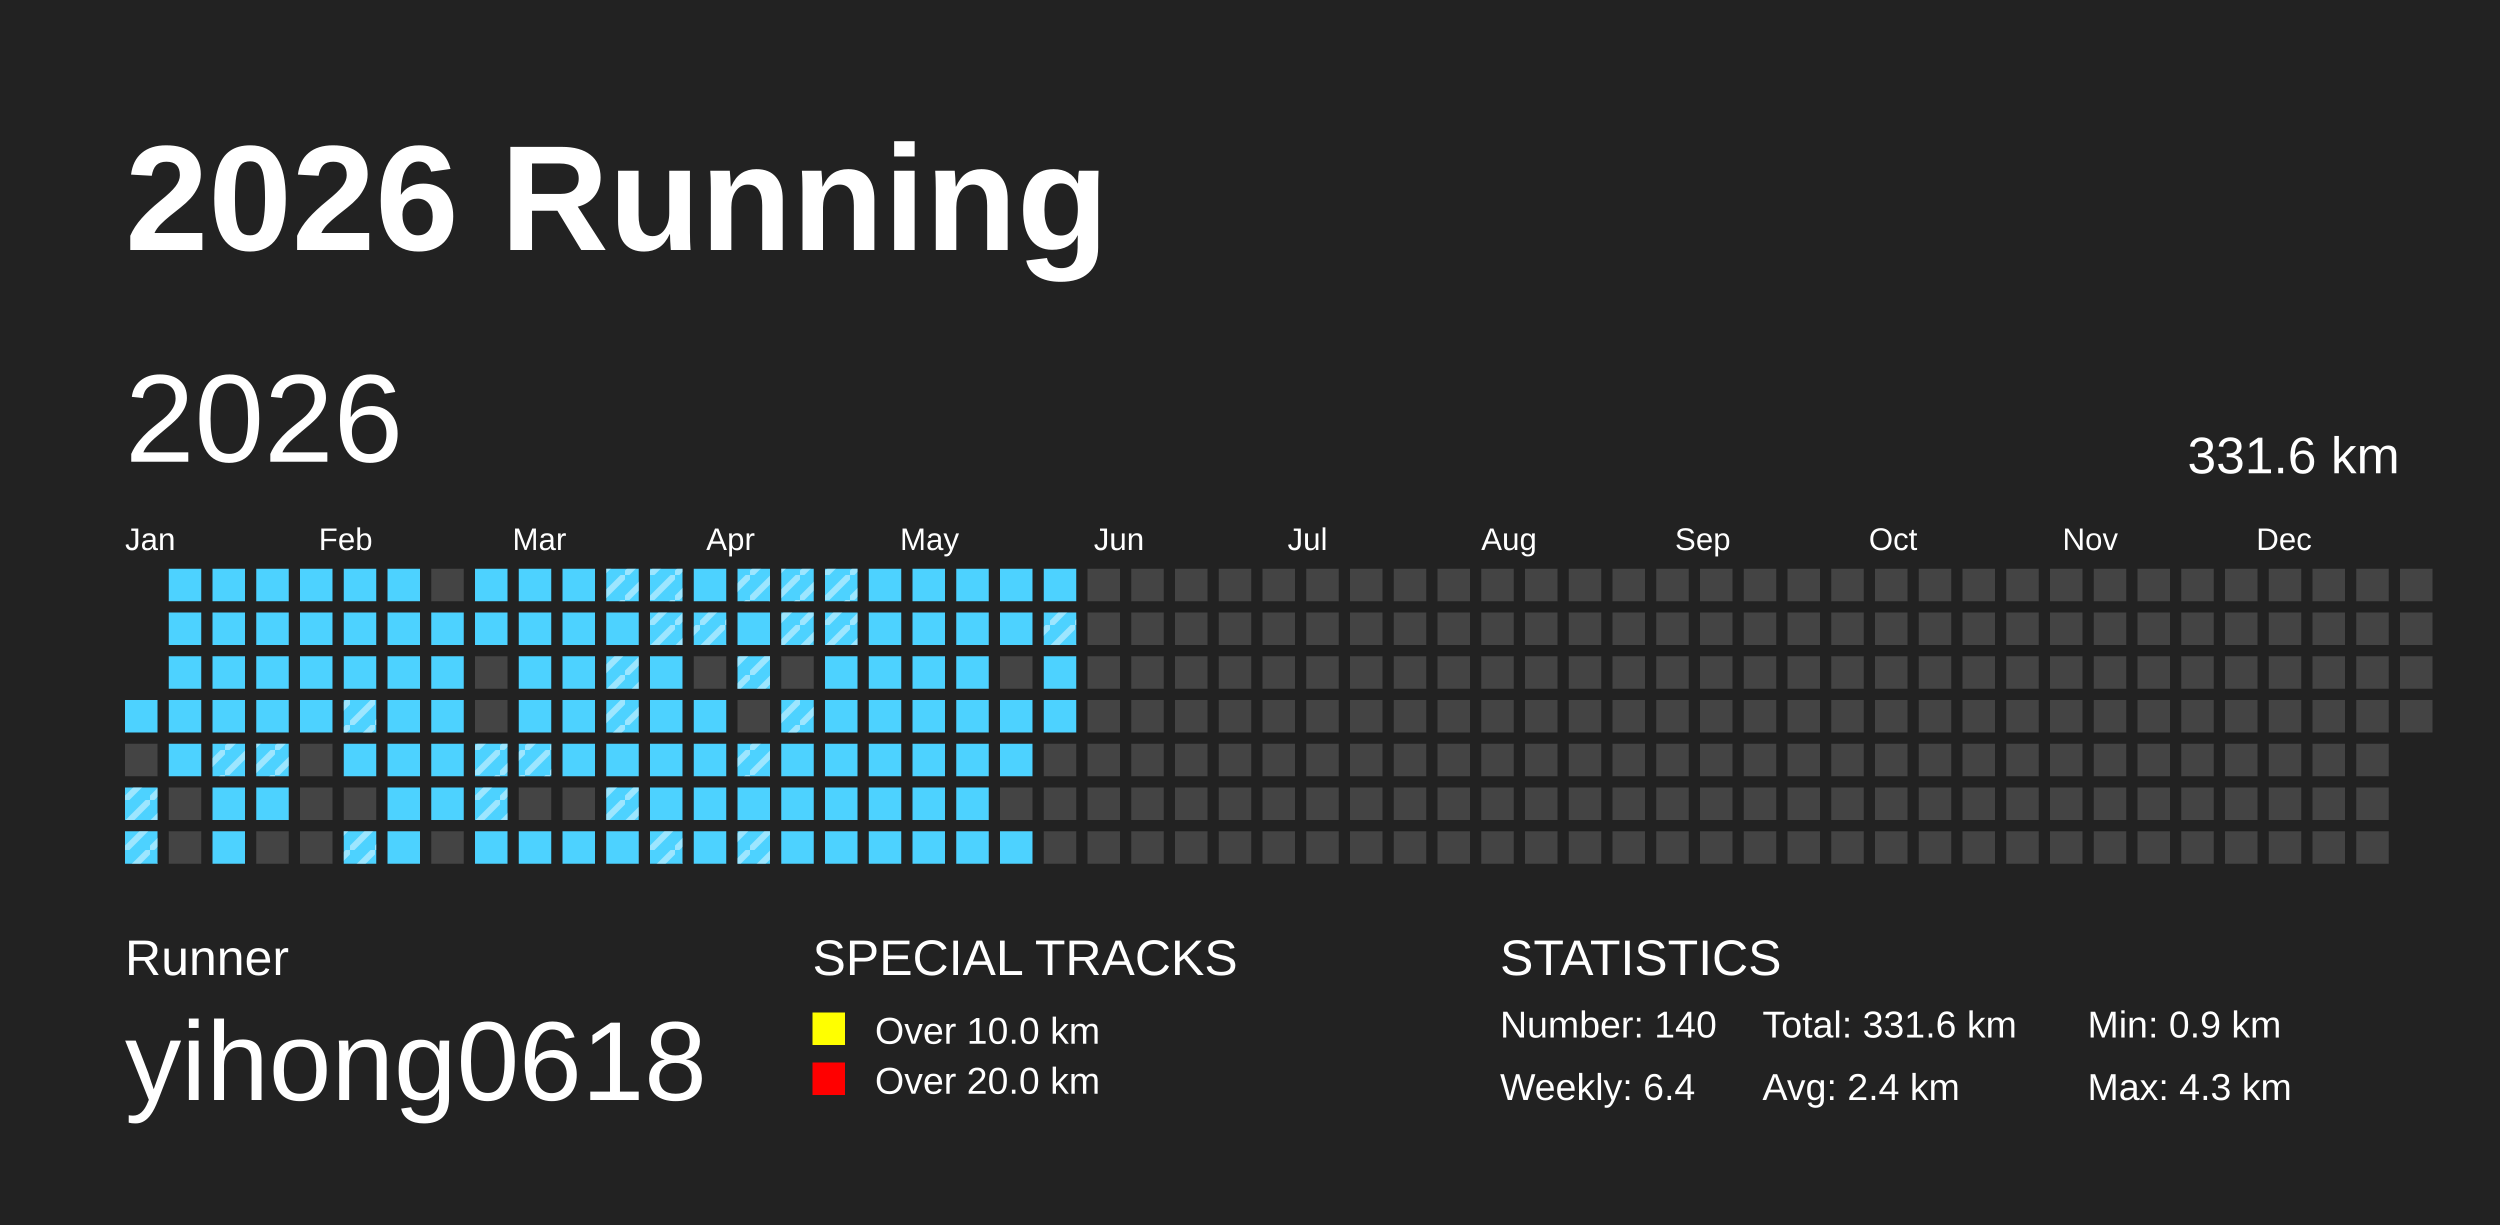
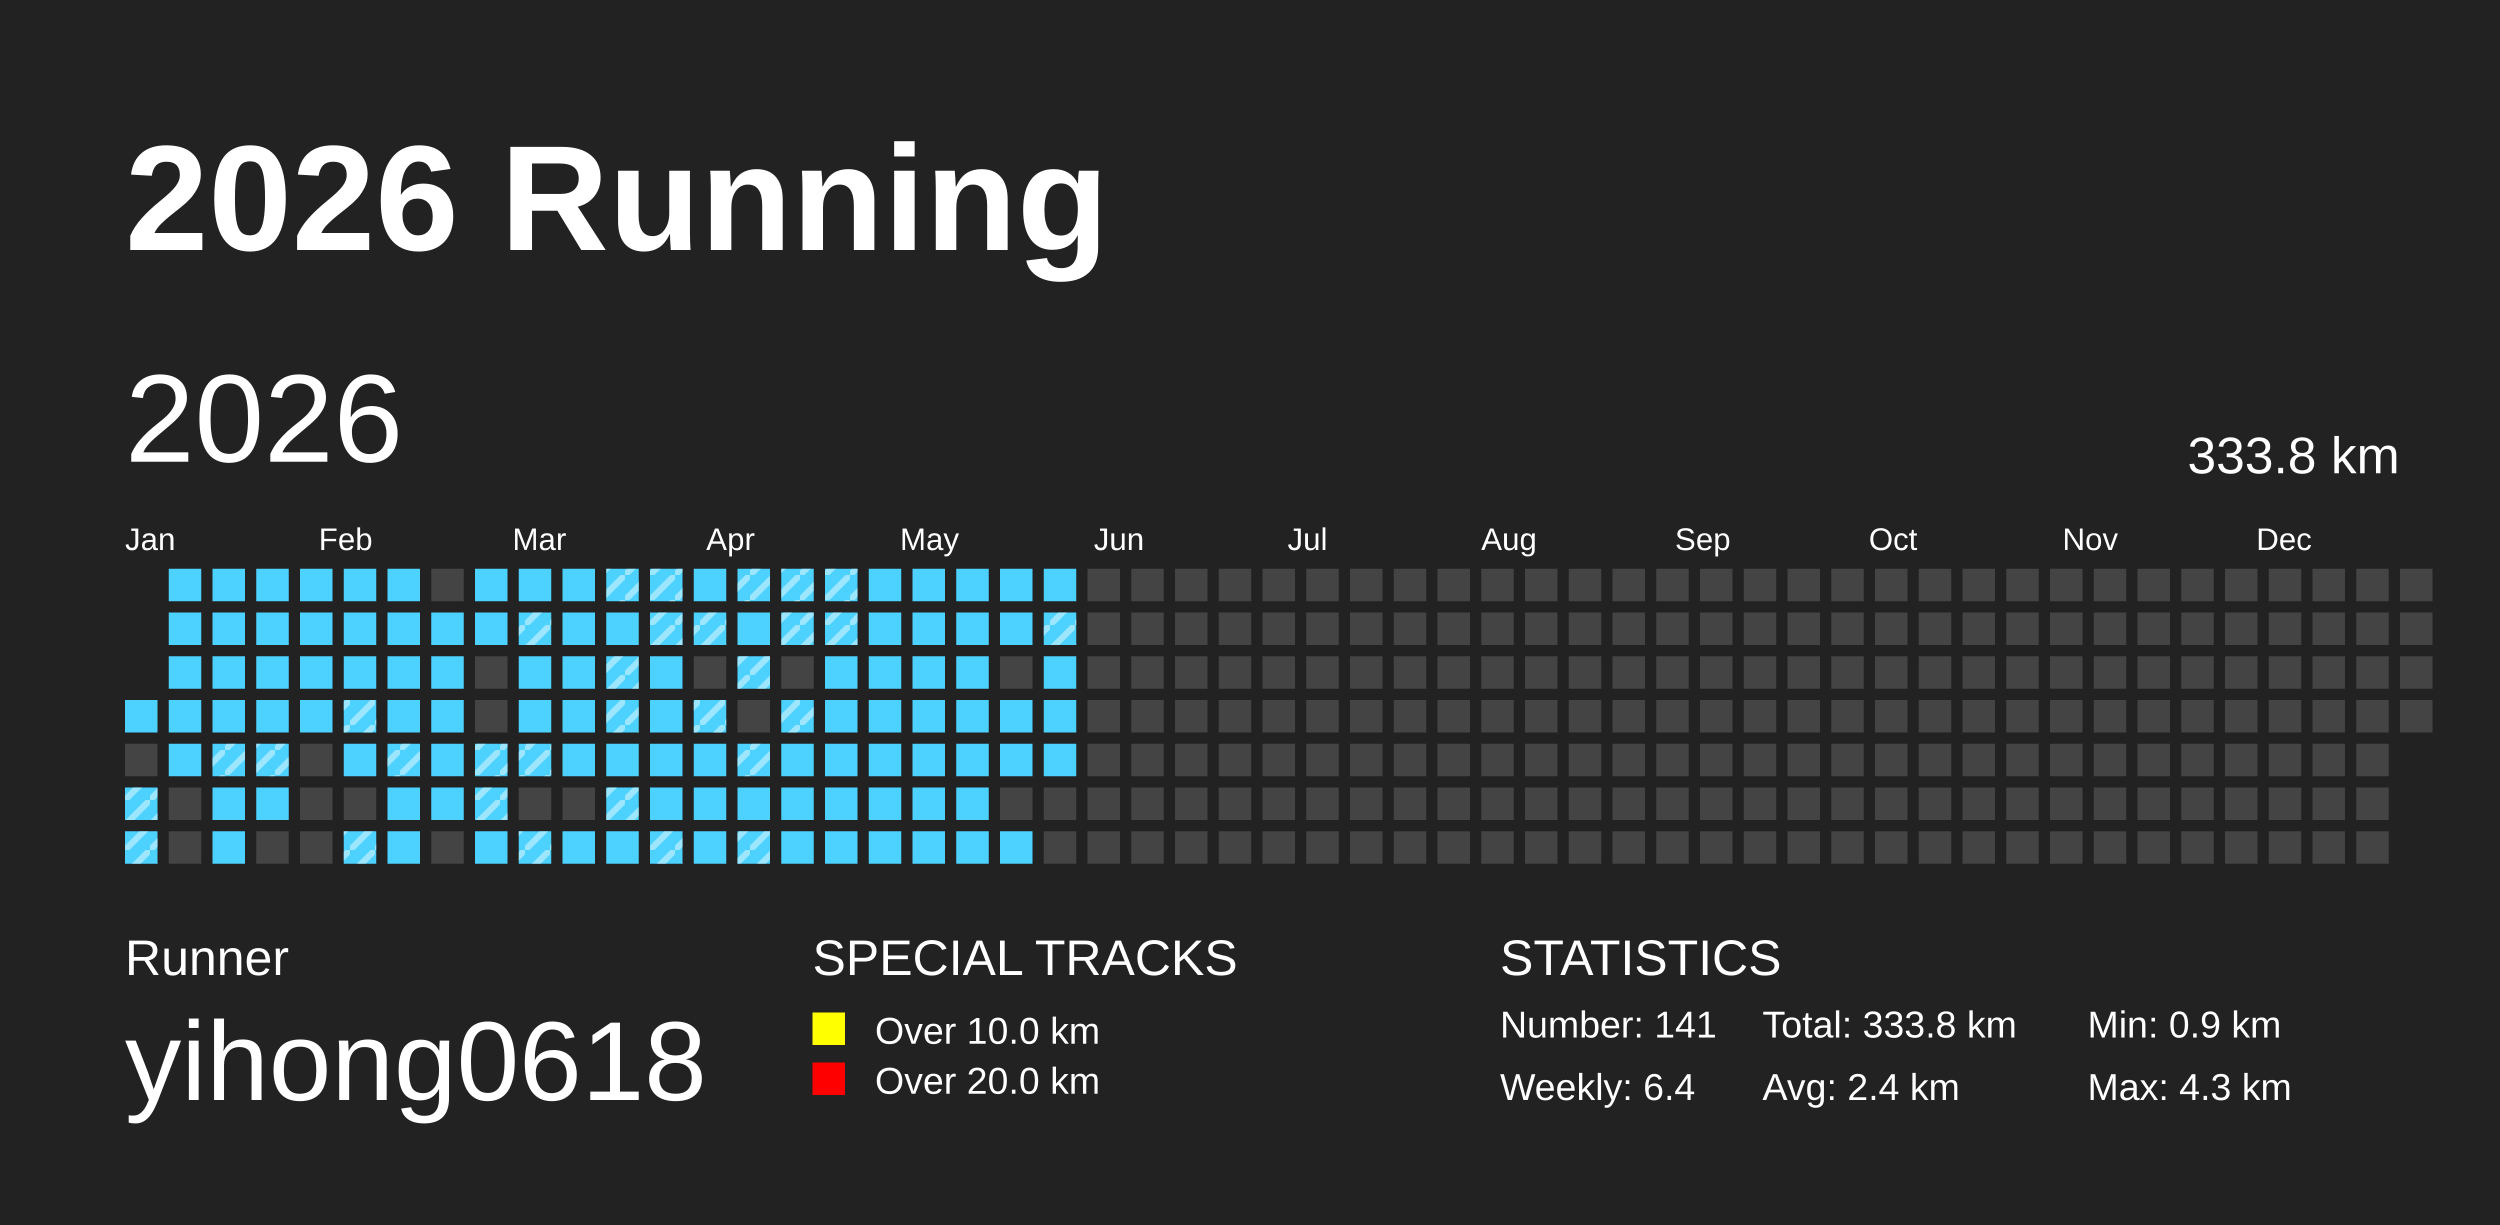
<svg xmlns="http://www.w3.org/2000/svg" baseProfile="full" height="98mm" version="1.1" viewBox="0,0,200,98" width="200mm">
  <defs>
    <pattern height="2" id="indoor-stripe" patternUnits="userSpaceOnUse" width="2">
      <line stroke="white" stroke-opacity="0.45" stroke-width="0.5" x1="0" x2="2" y1="2" y2="0" />
    </pattern>
  </defs>
  <rect fill="#222222" height="98" width="200" x="0" y="0" />
  <text fill="#FFFFFF" style="font-size:12px; font-family:Arial; font-weight:bold;" x="10" y="20">2026 Running</text>
  <text fill="#FFFFFF" style="font-size:4px; font-family:Arial" x="10" y="78">Runner</text>
  <text fill="#FFFFFF" style="font-size:9px; font-family:Arial" x="10" y="88">yihong0618</text>
  <text fill="#FFFFFF" style="font-size:4px; font-family:Arial" x="65" y="78">SPECIAL TRACKS</text>
  <rect fill="yellow" height="2.6" width="2.6" x="65" y="81" />
  <text fill="#FFFFFF" style="font-size:3px; font-family:Arial" x="70" y="83.5">Over 10.0 km</text>
  <rect fill="red" height="2.6" width="2.6" x="65" y="85" />
  <text fill="#FFFFFF" style="font-size:3px; font-family:Arial" x="70" y="87.5">Over 20.0 km</text>
  <text fill="#FFFFFF" style="font-size:4px; font-family:Arial" x="120" y="78">STATISTICS</text>
-   <text fill="#FFFFFF" style="font-size:3px; font-family:Arial" x="120" y="83">Number: 140</text>
+   <text fill="#FFFFFF" style="font-size:3px; font-family:Arial" x="120" y="83">Number: 141</text>
  <text fill="#FFFFFF" style="font-size:3px; font-family:Arial" x="120" y="88">Weekly: 6.4</text>
-   <text fill="#FFFFFF" style="font-size:3px; font-family:Arial" x="141" y="83">Total: 331.6 km</text>
+   <text fill="#FFFFFF" style="font-size:3px; font-family:Arial" x="141" y="83">Total: 333.8 km</text>
  <text fill="#FFFFFF" style="font-size:3px; font-family:Arial" x="141" y="88">Avg: 2.4 km</text>
  <text fill="#FFFFFF" style="font-size:3px; font-family:Arial" x="167" y="83">Min: 0.9 km</text>
  <text fill="#FFFFFF" style="font-size:3px; font-family:Arial" x="167" y="88">Max: 4.3 km</text>
  <text dominant-baseline="hanging" fill="#FFFFFF" style="font-size:10.0px; font-family:Arial;" x="10" y="30">2026</text>
-   <text dominant-baseline="hanging" fill="#FFFFFF" style="font-size:4.125px; font-family:Arial;" x="175" y="35">331.6 km</text>
+   <text dominant-baseline="hanging" fill="#FFFFFF" style="font-size:4.125px; font-family:Arial;" x="175" y="35">333.8 km</text>
  <text fill="#FFFFFF" style="font-size:2.5px; font-family:Arial" x="10.0" y="44">Jan</text>
  <text fill="#FFFFFF" style="font-size:2.5px; font-family:Arial" x="25.5" y="44">Feb</text>
  <text fill="#FFFFFF" style="font-size:2.5px; font-family:Arial" x="41.0" y="44">Mar</text>
  <text fill="#FFFFFF" style="font-size:2.5px; font-family:Arial" x="56.5" y="44">Apr</text>
  <text fill="#FFFFFF" style="font-size:2.5px; font-family:Arial" x="72.0" y="44">May</text>
  <text fill="#FFFFFF" style="font-size:2.5px; font-family:Arial" x="87.5" y="44">Jun</text>
  <text fill="#FFFFFF" style="font-size:2.5px; font-family:Arial" x="103.0" y="44">Jul</text>
  <text fill="#FFFFFF" style="font-size:2.5px; font-family:Arial" x="118.5" y="44">Aug</text>
  <text fill="#FFFFFF" style="font-size:2.5px; font-family:Arial" x="134.0" y="44">Sep</text>
  <text fill="#FFFFFF" style="font-size:2.5px; font-family:Arial" x="149.5" y="44">Oct</text>
  <text fill="#FFFFFF" style="font-size:2.5px; font-family:Arial" x="165.0" y="44">Nov</text>
  <text fill="#FFFFFF" style="font-size:2.5px; font-family:Arial" x="180.5" y="44">Dec</text>
  <rect fill="#4DD2FF" height="2.6" width="2.6" x="10.0" y="56.0" />
  <rect fill="#444444" height="2.6" width="2.6" x="10.0" y="59.5" />
  <rect fill="#4DD2FF" height="2.6" width="2.6" x="10.0" y="63.0" />
  <rect fill="url(#indoor-stripe)" height="2.6" style="pointer-events: none;" width="2.6" x="10.0" y="63.0" />
  <rect fill="#4DD2FF" height="2.6" width="2.6" x="10.0" y="66.5" />
  <rect fill="url(#indoor-stripe)" height="2.6" style="pointer-events: none;" width="2.6" x="10.0" y="66.5" />
  <rect fill="#4DD2FF" height="2.6" width="2.6" x="13.5" y="45.5" />
  <rect fill="#4DD2FF" height="2.6" width="2.6" x="13.5" y="49.0" />
  <rect fill="#4DD2FF" height="2.6" width="2.6" x="13.5" y="52.5" />
  <rect fill="#4DD2FF" height="2.6" width="2.6" x="13.5" y="56.0" />
  <rect fill="#4DD2FF" height="2.6" width="2.6" x="13.5" y="59.5" />
  <rect fill="#444444" height="2.6" width="2.6" x="13.5" y="63.0" />
  <rect fill="#444444" height="2.6" width="2.6" x="13.5" y="66.5" />
  <rect fill="#4DD2FF" height="2.6" width="2.6" x="17.0" y="45.5" />
  <rect fill="#4DD2FF" height="2.6" width="2.6" x="17.0" y="49.0" />
  <rect fill="#4DD2FF" height="2.6" width="2.6" x="17.0" y="52.5" />
  <rect fill="#4DD2FF" height="2.6" width="2.6" x="17.0" y="56.0" />
  <rect fill="#4DD2FF" height="2.6" width="2.6" x="17.0" y="59.5" />
  <rect fill="url(#indoor-stripe)" height="2.6" style="pointer-events: none;" width="2.6" x="17.0" y="59.5" />
  <rect fill="#4DD2FF" height="2.6" width="2.6" x="17.0" y="63.0" />
  <rect fill="#4DD2FF" height="2.6" width="2.6" x="17.0" y="66.5" />
  <rect fill="#4DD2FF" height="2.6" width="2.6" x="20.5" y="45.5" />
  <rect fill="#4DD2FF" height="2.6" width="2.6" x="20.5" y="49.0" />
  <rect fill="#4DD2FF" height="2.6" width="2.6" x="20.5" y="52.5" />
  <rect fill="#4DD2FF" height="2.6" width="2.6" x="20.5" y="56.0" />
  <rect fill="#4DD2FF" height="2.6" width="2.6" x="20.5" y="59.5" />
  <rect fill="url(#indoor-stripe)" height="2.6" style="pointer-events: none;" width="2.6" x="20.5" y="59.5" />
  <rect fill="#4DD2FF" height="2.6" width="2.6" x="20.5" y="63.0" />
  <rect fill="#444444" height="2.6" width="2.6" x="20.5" y="66.5" />
  <rect fill="#4DD2FF" height="2.6" width="2.6" x="24.0" y="45.5" />
  <rect fill="#4DD2FF" height="2.6" width="2.6" x="24.0" y="49.0" />
  <rect fill="#4DD2FF" height="2.6" width="2.6" x="24.0" y="52.5" />
  <rect fill="#4DD2FF" height="2.6" width="2.6" x="24.0" y="56.0" />
  <rect fill="#444444" height="2.6" width="2.6" x="24.0" y="59.5" />
  <rect fill="#444444" height="2.6" width="2.6" x="24.0" y="63.0" />
  <rect fill="#444444" height="2.6" width="2.6" x="24.0" y="66.5" />
  <rect fill="#4DD2FF" height="2.6" width="2.6" x="27.5" y="45.5" />
  <rect fill="#4DD2FF" height="2.6" width="2.6" x="27.5" y="49.0" />
  <rect fill="#4DD2FF" height="2.6" width="2.6" x="27.5" y="52.5" />
  <rect fill="#4DD2FF" height="2.6" width="2.6" x="27.5" y="56.0" />
  <rect fill="url(#indoor-stripe)" height="2.6" style="pointer-events: none;" width="2.6" x="27.5" y="56.0" />
  <rect fill="#4DD2FF" height="2.6" width="2.6" x="27.5" y="59.5" />
  <rect fill="#444444" height="2.6" width="2.6" x="27.5" y="63.0" />
  <rect fill="#4DD2FF" height="2.6" width="2.6" x="27.5" y="66.5" />
  <rect fill="url(#indoor-stripe)" height="2.6" style="pointer-events: none;" width="2.6" x="27.5" y="66.5" />
  <rect fill="#4DD2FF" height="2.6" width="2.6" x="31.0" y="45.5" />
  <rect fill="#4DD2FF" height="2.6" width="2.6" x="31.0" y="49.0" />
  <rect fill="#4DD2FF" height="2.6" width="2.6" x="31.0" y="52.5" />
  <rect fill="#4DD2FF" height="2.6" width="2.6" x="31.0" y="56.0" />
  <rect fill="#4DD2FF" height="2.6" width="2.6" x="31.0" y="59.5" />
+   <rect fill="url(#indoor-stripe)" height="2.6" style="pointer-events: none;" width="2.6" x="31.0" y="59.5" />
  <rect fill="#4DD2FF" height="2.6" width="2.6" x="31.0" y="63.0" />
  <rect fill="#4DD2FF" height="2.6" width="2.6" x="31.0" y="66.5" />
  <rect fill="#444444" height="2.6" width="2.6" x="34.5" y="45.5" />
  <rect fill="#4DD2FF" height="2.6" width="2.6" x="34.5" y="49.0" />
  <rect fill="#4DD2FF" height="2.6" width="2.6" x="34.5" y="52.5" />
  <rect fill="#4DD2FF" height="2.6" width="2.6" x="34.5" y="56.0" />
  <rect fill="#4DD2FF" height="2.6" width="2.6" x="34.5" y="59.5" />
  <rect fill="#4DD2FF" height="2.6" width="2.6" x="34.5" y="63.0" />
  <rect fill="#444444" height="2.6" width="2.6" x="34.5" y="66.5" />
  <rect fill="#4DD2FF" height="2.6" width="2.6" x="38.0" y="45.5" />
  <rect fill="#4DD2FF" height="2.6" width="2.6" x="38.0" y="49.0" />
  <rect fill="#444444" height="2.6" width="2.6" x="38.0" y="52.5" />
  <rect fill="#444444" height="2.6" width="2.6" x="38.0" y="56.0" />
  <rect fill="#4DD2FF" height="2.6" width="2.6" x="38.0" y="59.5" />
  <rect fill="url(#indoor-stripe)" height="2.6" style="pointer-events: none;" width="2.6" x="38.0" y="59.5" />
  <rect fill="#4DD2FF" height="2.6" width="2.6" x="38.0" y="63.0" />
  <rect fill="url(#indoor-stripe)" height="2.6" style="pointer-events: none;" width="2.6" x="38.0" y="63.0" />
  <rect fill="#4DD2FF" height="2.6" width="2.6" x="38.0" y="66.5" />
  <rect fill="#4DD2FF" height="2.6" width="2.6" x="41.5" y="45.5" />
  <rect fill="#4DD2FF" height="2.6" width="2.6" x="41.5" y="49.0" />
+   <rect fill="url(#indoor-stripe)" height="2.6" style="pointer-events: none;" width="2.6" x="41.5" y="49.0" />
  <rect fill="#4DD2FF" height="2.6" width="2.6" x="41.5" y="52.5" />
  <rect fill="#4DD2FF" height="2.6" width="2.6" x="41.5" y="56.0" />
  <rect fill="#4DD2FF" height="2.6" width="2.6" x="41.5" y="59.5" />
  <rect fill="url(#indoor-stripe)" height="2.6" style="pointer-events: none;" width="2.6" x="41.5" y="59.5" />
  <rect fill="#444444" height="2.6" width="2.6" x="41.5" y="63.0" />
  <rect fill="#4DD2FF" height="2.6" width="2.6" x="41.5" y="66.5" />
+   <rect fill="url(#indoor-stripe)" height="2.6" style="pointer-events: none;" width="2.6" x="41.5" y="66.5" />
  <rect fill="#4DD2FF" height="2.6" width="2.6" x="45.0" y="45.5" />
  <rect fill="#4DD2FF" height="2.6" width="2.6" x="45.0" y="49.0" />
  <rect fill="#4DD2FF" height="2.6" width="2.6" x="45.0" y="52.5" />
  <rect fill="#4DD2FF" height="2.6" width="2.6" x="45.0" y="56.0" />
  <rect fill="#4DD2FF" height="2.6" width="2.6" x="45.0" y="59.5" />
  <rect fill="#444444" height="2.6" width="2.6" x="45.0" y="63.0" />
  <rect fill="#4DD2FF" height="2.6" width="2.6" x="45.0" y="66.5" />
  <rect fill="#4DD2FF" height="2.6" width="2.6" x="48.5" y="45.5" />
  <rect fill="url(#indoor-stripe)" height="2.6" style="pointer-events: none;" width="2.6" x="48.5" y="45.5" />
  <rect fill="#4DD2FF" height="2.6" width="2.6" x="48.5" y="49.0" />
  <rect fill="#4DD2FF" height="2.6" width="2.6" x="48.5" y="52.5" />
  <rect fill="url(#indoor-stripe)" height="2.6" style="pointer-events: none;" width="2.6" x="48.5" y="52.5" />
  <rect fill="#4DD2FF" height="2.6" width="2.6" x="48.5" y="56.0" />
  <rect fill="url(#indoor-stripe)" height="2.6" style="pointer-events: none;" width="2.6" x="48.5" y="56.0" />
  <rect fill="#4DD2FF" height="2.6" width="2.6" x="48.5" y="59.5" />
  <rect fill="#4DD2FF" height="2.6" width="2.6" x="48.5" y="63.0" />
  <rect fill="url(#indoor-stripe)" height="2.6" style="pointer-events: none;" width="2.6" x="48.5" y="63.0" />
  <rect fill="#4DD2FF" height="2.6" width="2.6" x="48.5" y="66.5" />
  <rect fill="#4DD2FF" height="2.6" width="2.6" x="52.0" y="45.5" />
  <rect fill="url(#indoor-stripe)" height="2.6" style="pointer-events: none;" width="2.6" x="52.0" y="45.5" />
  <rect fill="#4DD2FF" height="2.6" width="2.6" x="52.0" y="49.0" />
  <rect fill="url(#indoor-stripe)" height="2.6" style="pointer-events: none;" width="2.6" x="52.0" y="49.0" />
  <rect fill="#4DD2FF" height="2.6" width="2.6" x="52.0" y="52.5" />
  <rect fill="#4DD2FF" height="2.6" width="2.6" x="52.0" y="56.0" />
  <rect fill="#4DD2FF" height="2.6" width="2.6" x="52.0" y="59.5" />
  <rect fill="#4DD2FF" height="2.6" width="2.6" x="52.0" y="63.0" />
  <rect fill="#4DD2FF" height="2.6" width="2.6" x="52.0" y="66.5" />
  <rect fill="url(#indoor-stripe)" height="2.6" style="pointer-events: none;" width="2.6" x="52.0" y="66.5" />
  <rect fill="#4DD2FF" height="2.6" width="2.6" x="55.5" y="45.5" />
  <rect fill="#4DD2FF" height="2.6" width="2.6" x="55.5" y="49.0" />
  <rect fill="url(#indoor-stripe)" height="2.6" style="pointer-events: none;" width="2.6" x="55.5" y="49.0" />
  <rect fill="#444444" height="2.6" width="2.6" x="55.5" y="52.5" />
  <rect fill="#4DD2FF" height="2.6" width="2.6" x="55.5" y="56.0" />
+   <rect fill="url(#indoor-stripe)" height="2.6" style="pointer-events: none;" width="2.6" x="55.5" y="56.0" />
  <rect fill="#4DD2FF" height="2.6" width="2.6" x="55.5" y="59.5" />
  <rect fill="#4DD2FF" height="2.6" width="2.6" x="55.5" y="63.0" />
  <rect fill="#4DD2FF" height="2.6" width="2.6" x="55.5" y="66.5" />
  <rect fill="#4DD2FF" height="2.6" width="2.6" x="59.0" y="45.5" />
  <rect fill="url(#indoor-stripe)" height="2.6" style="pointer-events: none;" width="2.6" x="59.0" y="45.5" />
  <rect fill="#4DD2FF" height="2.6" width="2.6" x="59.0" y="49.0" />
  <rect fill="#4DD2FF" height="2.6" width="2.6" x="59.0" y="52.5" />
  <rect fill="url(#indoor-stripe)" height="2.6" style="pointer-events: none;" width="2.6" x="59.0" y="52.5" />
  <rect fill="#444444" height="2.6" width="2.6" x="59.0" y="56.0" />
  <rect fill="#4DD2FF" height="2.6" width="2.6" x="59.0" y="59.5" />
  <rect fill="url(#indoor-stripe)" height="2.6" style="pointer-events: none;" width="2.6" x="59.0" y="59.5" />
  <rect fill="#4DD2FF" height="2.6" width="2.6" x="59.0" y="63.0" />
  <rect fill="#4DD2FF" height="2.6" width="2.6" x="59.0" y="66.5" />
  <rect fill="url(#indoor-stripe)" height="2.6" style="pointer-events: none;" width="2.6" x="59.0" y="66.5" />
  <rect fill="#4DD2FF" height="2.6" width="2.6" x="62.5" y="45.5" />
  <rect fill="url(#indoor-stripe)" height="2.6" style="pointer-events: none;" width="2.6" x="62.5" y="45.5" />
  <rect fill="#4DD2FF" height="2.6" width="2.6" x="62.5" y="49.0" />
  <rect fill="url(#indoor-stripe)" height="2.6" style="pointer-events: none;" width="2.6" x="62.5" y="49.0" />
  <rect fill="#444444" height="2.6" width="2.6" x="62.5" y="52.5" />
  <rect fill="#4DD2FF" height="2.6" width="2.6" x="62.5" y="56.0" />
  <rect fill="url(#indoor-stripe)" height="2.6" style="pointer-events: none;" width="2.6" x="62.5" y="56.0" />
  <rect fill="#4DD2FF" height="2.6" width="2.6" x="62.5" y="59.5" />
  <rect fill="#4DD2FF" height="2.6" width="2.6" x="62.5" y="63.0" />
  <rect fill="#4DD2FF" height="2.6" width="2.6" x="62.5" y="66.5" />
  <rect fill="#4DD2FF" height="2.6" width="2.6" x="66.0" y="45.5" />
  <rect fill="url(#indoor-stripe)" height="2.6" style="pointer-events: none;" width="2.6" x="66.0" y="45.5" />
  <rect fill="#4DD2FF" height="2.6" width="2.6" x="66.0" y="49.0" />
  <rect fill="url(#indoor-stripe)" height="2.6" style="pointer-events: none;" width="2.6" x="66.0" y="49.0" />
  <rect fill="#4DD2FF" height="2.6" width="2.6" x="66.0" y="52.5" />
  <rect fill="#4DD2FF" height="2.6" width="2.6" x="66.0" y="56.0" />
  <rect fill="#4DD2FF" height="2.6" width="2.6" x="66.0" y="59.5" />
  <rect fill="#4DD2FF" height="2.6" width="2.6" x="66.0" y="63.0" />
  <rect fill="#4DD2FF" height="2.6" width="2.6" x="66.0" y="66.5" />
  <rect fill="#4DD2FF" height="2.6" width="2.6" x="69.5" y="45.5" />
  <rect fill="#4DD2FF" height="2.6" width="2.6" x="69.5" y="49.0" />
  <rect fill="#4DD2FF" height="2.6" width="2.6" x="69.5" y="52.5" />
  <rect fill="#4DD2FF" height="2.6" width="2.6" x="69.5" y="56.0" />
  <rect fill="#4DD2FF" height="2.6" width="2.6" x="69.5" y="59.5" />
  <rect fill="#4DD2FF" height="2.6" width="2.6" x="69.5" y="63.0" />
  <rect fill="#4DD2FF" height="2.6" width="2.6" x="69.5" y="66.5" />
  <rect fill="#4DD2FF" height="2.6" width="2.6" x="73.0" y="45.5" />
  <rect fill="#4DD2FF" height="2.6" width="2.6" x="73.0" y="49.0" />
  <rect fill="#4DD2FF" height="2.6" width="2.6" x="73.0" y="52.5" />
  <rect fill="#4DD2FF" height="2.6" width="2.6" x="73.0" y="56.0" />
  <rect fill="#4DD2FF" height="2.6" width="2.6" x="73.0" y="59.5" />
  <rect fill="#4DD2FF" height="2.6" width="2.6" x="73.0" y="63.0" />
  <rect fill="#4DD2FF" height="2.6" width="2.6" x="73.0" y="66.5" />
  <rect fill="#4DD2FF" height="2.6" width="2.6" x="76.5" y="45.5" />
  <rect fill="#4DD2FF" height="2.6" width="2.6" x="76.5" y="49.0" />
  <rect fill="#4DD2FF" height="2.6" width="2.6" x="76.5" y="52.5" />
  <rect fill="#4DD2FF" height="2.6" width="2.6" x="76.5" y="56.0" />
  <rect fill="#4DD2FF" height="2.6" width="2.6" x="76.5" y="59.5" />
  <rect fill="#4DD2FF" height="2.6" width="2.6" x="76.5" y="63.0" />
  <rect fill="#4DD2FF" height="2.6" width="2.6" x="76.5" y="66.5" />
  <rect fill="#4DD2FF" height="2.6" width="2.6" x="80.0" y="45.5" />
  <rect fill="#4DD2FF" height="2.6" width="2.6" x="80.0" y="49.0" />
  <rect fill="#444444" height="2.6" width="2.6" x="80.0" y="52.5" />
  <rect fill="#4DD2FF" height="2.6" width="2.6" x="80.0" y="56.0" />
  <rect fill="#4DD2FF" height="2.6" width="2.6" x="80.0" y="59.5" />
  <rect fill="#444444" height="2.6" width="2.6" x="80.0" y="63.0" />
  <rect fill="#4DD2FF" height="2.6" width="2.6" x="80.0" y="66.5" />
  <rect fill="#4DD2FF" height="2.6" width="2.6" x="83.5" y="45.5" />
  <rect fill="#4DD2FF" height="2.6" width="2.6" x="83.5" y="49.0" />
  <rect fill="url(#indoor-stripe)" height="2.6" style="pointer-events: none;" width="2.6" x="83.5" y="49.0" />
  <rect fill="#4DD2FF" height="2.6" width="2.6" x="83.5" y="52.5" />
  <rect fill="#4DD2FF" height="2.6" width="2.6" x="83.5" y="56.0" />
-   <rect fill="#444444" height="2.6" width="2.6" x="83.5" y="59.5" />
+   <rect fill="#4DD2FF" height="2.6" width="2.6" x="83.5" y="59.5" />
  <rect fill="#444444" height="2.6" width="2.6" x="83.5" y="63.0" />
  <rect fill="#444444" height="2.6" width="2.6" x="83.5" y="66.5" />
  <rect fill="#444444" height="2.6" width="2.6" x="87.0" y="45.5" />
  <rect fill="#444444" height="2.6" width="2.6" x="87.0" y="49.0" />
  <rect fill="#444444" height="2.6" width="2.6" x="87.0" y="52.5" />
  <rect fill="#444444" height="2.6" width="2.6" x="87.0" y="56.0" />
  <rect fill="#444444" height="2.6" width="2.6" x="87.0" y="59.5" />
  <rect fill="#444444" height="2.6" width="2.6" x="87.0" y="63.0" />
  <rect fill="#444444" height="2.6" width="2.6" x="87.0" y="66.5" />
  <rect fill="#444444" height="2.6" width="2.6" x="90.5" y="45.5" />
  <rect fill="#444444" height="2.6" width="2.6" x="90.5" y="49.0" />
  <rect fill="#444444" height="2.6" width="2.6" x="90.5" y="52.5" />
  <rect fill="#444444" height="2.6" width="2.6" x="90.5" y="56.0" />
  <rect fill="#444444" height="2.6" width="2.6" x="90.5" y="59.5" />
  <rect fill="#444444" height="2.6" width="2.6" x="90.5" y="63.0" />
  <rect fill="#444444" height="2.6" width="2.6" x="90.5" y="66.5" />
  <rect fill="#444444" height="2.6" width="2.6" x="94.0" y="45.5" />
  <rect fill="#444444" height="2.6" width="2.6" x="94.0" y="49.0" />
  <rect fill="#444444" height="2.6" width="2.6" x="94.0" y="52.5" />
  <rect fill="#444444" height="2.6" width="2.6" x="94.0" y="56.0" />
  <rect fill="#444444" height="2.6" width="2.6" x="94.0" y="59.5" />
  <rect fill="#444444" height="2.6" width="2.6" x="94.0" y="63.0" />
  <rect fill="#444444" height="2.6" width="2.6" x="94.0" y="66.5" />
  <rect fill="#444444" height="2.6" width="2.6" x="97.5" y="45.5" />
  <rect fill="#444444" height="2.6" width="2.6" x="97.5" y="49.0" />
  <rect fill="#444444" height="2.6" width="2.6" x="97.5" y="52.5" />
  <rect fill="#444444" height="2.6" width="2.6" x="97.5" y="56.0" />
  <rect fill="#444444" height="2.6" width="2.6" x="97.5" y="59.5" />
  <rect fill="#444444" height="2.6" width="2.6" x="97.5" y="63.0" />
  <rect fill="#444444" height="2.6" width="2.6" x="97.5" y="66.5" />
  <rect fill="#444444" height="2.6" width="2.6" x="101.0" y="45.5" />
  <rect fill="#444444" height="2.6" width="2.6" x="101.0" y="49.0" />
  <rect fill="#444444" height="2.6" width="2.6" x="101.0" y="52.5" />
  <rect fill="#444444" height="2.6" width="2.6" x="101.0" y="56.0" />
  <rect fill="#444444" height="2.6" width="2.6" x="101.0" y="59.5" />
  <rect fill="#444444" height="2.6" width="2.6" x="101.0" y="63.0" />
  <rect fill="#444444" height="2.6" width="2.6" x="101.0" y="66.5" />
  <rect fill="#444444" height="2.6" width="2.6" x="104.5" y="45.5" />
  <rect fill="#444444" height="2.6" width="2.6" x="104.5" y="49.0" />
  <rect fill="#444444" height="2.6" width="2.6" x="104.5" y="52.5" />
  <rect fill="#444444" height="2.6" width="2.6" x="104.5" y="56.0" />
  <rect fill="#444444" height="2.6" width="2.6" x="104.5" y="59.5" />
  <rect fill="#444444" height="2.6" width="2.6" x="104.5" y="63.0" />
  <rect fill="#444444" height="2.6" width="2.6" x="104.5" y="66.5" />
  <rect fill="#444444" height="2.6" width="2.6" x="108.0" y="45.5" />
  <rect fill="#444444" height="2.6" width="2.6" x="108.0" y="49.0" />
  <rect fill="#444444" height="2.6" width="2.6" x="108.0" y="52.5" />
  <rect fill="#444444" height="2.6" width="2.6" x="108.0" y="56.0" />
  <rect fill="#444444" height="2.6" width="2.6" x="108.0" y="59.5" />
  <rect fill="#444444" height="2.6" width="2.6" x="108.0" y="63.0" />
  <rect fill="#444444" height="2.6" width="2.6" x="108.0" y="66.5" />
  <rect fill="#444444" height="2.6" width="2.6" x="111.5" y="45.5" />
  <rect fill="#444444" height="2.6" width="2.6" x="111.5" y="49.0" />
  <rect fill="#444444" height="2.6" width="2.6" x="111.5" y="52.5" />
  <rect fill="#444444" height="2.6" width="2.6" x="111.5" y="56.0" />
  <rect fill="#444444" height="2.6" width="2.6" x="111.5" y="59.5" />
  <rect fill="#444444" height="2.6" width="2.6" x="111.5" y="63.0" />
  <rect fill="#444444" height="2.6" width="2.6" x="111.5" y="66.5" />
  <rect fill="#444444" height="2.6" width="2.6" x="115.0" y="45.5" />
  <rect fill="#444444" height="2.6" width="2.6" x="115.0" y="49.0" />
  <rect fill="#444444" height="2.6" width="2.6" x="115.0" y="52.5" />
  <rect fill="#444444" height="2.6" width="2.6" x="115.0" y="56.0" />
  <rect fill="#444444" height="2.6" width="2.6" x="115.0" y="59.5" />
  <rect fill="#444444" height="2.6" width="2.6" x="115.0" y="63.0" />
  <rect fill="#444444" height="2.6" width="2.6" x="115.0" y="66.5" />
  <rect fill="#444444" height="2.6" width="2.6" x="118.5" y="45.5" />
  <rect fill="#444444" height="2.6" width="2.6" x="118.5" y="49.0" />
  <rect fill="#444444" height="2.6" width="2.6" x="118.5" y="52.5" />
  <rect fill="#444444" height="2.6" width="2.6" x="118.5" y="56.0" />
  <rect fill="#444444" height="2.6" width="2.6" x="118.5" y="59.5" />
  <rect fill="#444444" height="2.6" width="2.6" x="118.5" y="63.0" />
  <rect fill="#444444" height="2.6" width="2.6" x="118.5" y="66.5" />
  <rect fill="#444444" height="2.6" width="2.6" x="122.0" y="45.5" />
  <rect fill="#444444" height="2.6" width="2.6" x="122.0" y="49.0" />
  <rect fill="#444444" height="2.6" width="2.6" x="122.0" y="52.5" />
  <rect fill="#444444" height="2.6" width="2.6" x="122.0" y="56.0" />
  <rect fill="#444444" height="2.6" width="2.6" x="122.0" y="59.5" />
  <rect fill="#444444" height="2.6" width="2.6" x="122.0" y="63.0" />
  <rect fill="#444444" height="2.6" width="2.6" x="122.0" y="66.5" />
  <rect fill="#444444" height="2.6" width="2.6" x="125.5" y="45.5" />
  <rect fill="#444444" height="2.6" width="2.6" x="125.5" y="49.0" />
  <rect fill="#444444" height="2.6" width="2.6" x="125.5" y="52.5" />
  <rect fill="#444444" height="2.6" width="2.6" x="125.5" y="56.0" />
  <rect fill="#444444" height="2.6" width="2.6" x="125.5" y="59.5" />
  <rect fill="#444444" height="2.6" width="2.6" x="125.5" y="63.0" />
  <rect fill="#444444" height="2.6" width="2.6" x="125.5" y="66.5" />
  <rect fill="#444444" height="2.6" width="2.6" x="129.0" y="45.5" />
  <rect fill="#444444" height="2.6" width="2.6" x="129.0" y="49.0" />
  <rect fill="#444444" height="2.6" width="2.6" x="129.0" y="52.5" />
  <rect fill="#444444" height="2.6" width="2.6" x="129.0" y="56.0" />
  <rect fill="#444444" height="2.6" width="2.6" x="129.0" y="59.5" />
  <rect fill="#444444" height="2.6" width="2.6" x="129.0" y="63.0" />
  <rect fill="#444444" height="2.6" width="2.6" x="129.0" y="66.5" />
  <rect fill="#444444" height="2.6" width="2.6" x="132.5" y="45.5" />
  <rect fill="#444444" height="2.6" width="2.6" x="132.5" y="49.0" />
  <rect fill="#444444" height="2.6" width="2.6" x="132.5" y="52.5" />
  <rect fill="#444444" height="2.6" width="2.6" x="132.5" y="56.0" />
  <rect fill="#444444" height="2.6" width="2.6" x="132.5" y="59.5" />
  <rect fill="#444444" height="2.6" width="2.6" x="132.5" y="63.0" />
  <rect fill="#444444" height="2.6" width="2.6" x="132.5" y="66.5" />
  <rect fill="#444444" height="2.6" width="2.6" x="136.0" y="45.5" />
  <rect fill="#444444" height="2.6" width="2.6" x="136.0" y="49.0" />
  <rect fill="#444444" height="2.6" width="2.6" x="136.0" y="52.5" />
  <rect fill="#444444" height="2.6" width="2.6" x="136.0" y="56.0" />
  <rect fill="#444444" height="2.6" width="2.6" x="136.0" y="59.5" />
  <rect fill="#444444" height="2.6" width="2.6" x="136.0" y="63.0" />
  <rect fill="#444444" height="2.6" width="2.6" x="136.0" y="66.5" />
  <rect fill="#444444" height="2.6" width="2.6" x="139.5" y="45.5" />
  <rect fill="#444444" height="2.6" width="2.6" x="139.5" y="49.0" />
  <rect fill="#444444" height="2.6" width="2.6" x="139.5" y="52.5" />
  <rect fill="#444444" height="2.6" width="2.6" x="139.5" y="56.0" />
  <rect fill="#444444" height="2.6" width="2.6" x="139.5" y="59.5" />
  <rect fill="#444444" height="2.6" width="2.6" x="139.5" y="63.0" />
  <rect fill="#444444" height="2.6" width="2.6" x="139.5" y="66.5" />
  <rect fill="#444444" height="2.6" width="2.6" x="143.0" y="45.5" />
  <rect fill="#444444" height="2.6" width="2.6" x="143.0" y="49.0" />
  <rect fill="#444444" height="2.6" width="2.6" x="143.0" y="52.5" />
  <rect fill="#444444" height="2.6" width="2.6" x="143.0" y="56.0" />
  <rect fill="#444444" height="2.6" width="2.6" x="143.0" y="59.5" />
  <rect fill="#444444" height="2.6" width="2.6" x="143.0" y="63.0" />
  <rect fill="#444444" height="2.6" width="2.6" x="143.0" y="66.5" />
  <rect fill="#444444" height="2.6" width="2.6" x="146.5" y="45.5" />
  <rect fill="#444444" height="2.6" width="2.6" x="146.5" y="49.0" />
  <rect fill="#444444" height="2.6" width="2.6" x="146.5" y="52.5" />
  <rect fill="#444444" height="2.6" width="2.6" x="146.5" y="56.0" />
  <rect fill="#444444" height="2.6" width="2.6" x="146.5" y="59.5" />
  <rect fill="#444444" height="2.6" width="2.6" x="146.5" y="63.0" />
  <rect fill="#444444" height="2.6" width="2.6" x="146.5" y="66.5" />
  <rect fill="#444444" height="2.6" width="2.6" x="150.0" y="45.5" />
  <rect fill="#444444" height="2.6" width="2.6" x="150.0" y="49.0" />
  <rect fill="#444444" height="2.6" width="2.6" x="150.0" y="52.5" />
  <rect fill="#444444" height="2.6" width="2.6" x="150.0" y="56.0" />
  <rect fill="#444444" height="2.6" width="2.6" x="150.0" y="59.5" />
  <rect fill="#444444" height="2.6" width="2.6" x="150.0" y="63.0" />
  <rect fill="#444444" height="2.6" width="2.6" x="150.0" y="66.5" />
  <rect fill="#444444" height="2.6" width="2.6" x="153.5" y="45.5" />
  <rect fill="#444444" height="2.6" width="2.6" x="153.5" y="49.0" />
  <rect fill="#444444" height="2.6" width="2.6" x="153.5" y="52.5" />
  <rect fill="#444444" height="2.6" width="2.6" x="153.5" y="56.0" />
  <rect fill="#444444" height="2.6" width="2.6" x="153.5" y="59.5" />
  <rect fill="#444444" height="2.6" width="2.6" x="153.5" y="63.0" />
  <rect fill="#444444" height="2.6" width="2.6" x="153.5" y="66.5" />
  <rect fill="#444444" height="2.6" width="2.6" x="157.0" y="45.5" />
  <rect fill="#444444" height="2.6" width="2.6" x="157.0" y="49.0" />
  <rect fill="#444444" height="2.6" width="2.6" x="157.0" y="52.5" />
  <rect fill="#444444" height="2.6" width="2.6" x="157.0" y="56.0" />
  <rect fill="#444444" height="2.6" width="2.6" x="157.0" y="59.5" />
  <rect fill="#444444" height="2.6" width="2.6" x="157.0" y="63.0" />
  <rect fill="#444444" height="2.6" width="2.6" x="157.0" y="66.5" />
  <rect fill="#444444" height="2.6" width="2.6" x="160.5" y="45.5" />
  <rect fill="#444444" height="2.6" width="2.6" x="160.5" y="49.0" />
  <rect fill="#444444" height="2.6" width="2.6" x="160.5" y="52.5" />
  <rect fill="#444444" height="2.6" width="2.6" x="160.5" y="56.0" />
  <rect fill="#444444" height="2.6" width="2.6" x="160.5" y="59.5" />
  <rect fill="#444444" height="2.6" width="2.6" x="160.5" y="63.0" />
  <rect fill="#444444" height="2.6" width="2.6" x="160.5" y="66.5" />
  <rect fill="#444444" height="2.6" width="2.6" x="164.0" y="45.5" />
  <rect fill="#444444" height="2.6" width="2.6" x="164.0" y="49.0" />
  <rect fill="#444444" height="2.6" width="2.6" x="164.0" y="52.5" />
  <rect fill="#444444" height="2.6" width="2.6" x="164.0" y="56.0" />
  <rect fill="#444444" height="2.6" width="2.6" x="164.0" y="59.5" />
  <rect fill="#444444" height="2.6" width="2.6" x="164.0" y="63.0" />
  <rect fill="#444444" height="2.6" width="2.6" x="164.0" y="66.5" />
  <rect fill="#444444" height="2.6" width="2.6" x="167.5" y="45.5" />
  <rect fill="#444444" height="2.6" width="2.6" x="167.5" y="49.0" />
  <rect fill="#444444" height="2.6" width="2.6" x="167.5" y="52.5" />
  <rect fill="#444444" height="2.6" width="2.6" x="167.5" y="56.0" />
  <rect fill="#444444" height="2.6" width="2.6" x="167.5" y="59.5" />
  <rect fill="#444444" height="2.6" width="2.6" x="167.5" y="63.0" />
  <rect fill="#444444" height="2.6" width="2.6" x="167.5" y="66.5" />
  <rect fill="#444444" height="2.6" width="2.6" x="171.0" y="45.5" />
  <rect fill="#444444" height="2.6" width="2.6" x="171.0" y="49.0" />
  <rect fill="#444444" height="2.6" width="2.6" x="171.0" y="52.5" />
  <rect fill="#444444" height="2.6" width="2.6" x="171.0" y="56.0" />
  <rect fill="#444444" height="2.6" width="2.6" x="171.0" y="59.5" />
  <rect fill="#444444" height="2.6" width="2.6" x="171.0" y="63.0" />
  <rect fill="#444444" height="2.6" width="2.6" x="171.0" y="66.5" />
  <rect fill="#444444" height="2.6" width="2.6" x="174.5" y="45.5" />
  <rect fill="#444444" height="2.6" width="2.6" x="174.5" y="49.0" />
  <rect fill="#444444" height="2.6" width="2.6" x="174.5" y="52.5" />
  <rect fill="#444444" height="2.6" width="2.6" x="174.5" y="56.0" />
  <rect fill="#444444" height="2.6" width="2.6" x="174.5" y="59.5" />
  <rect fill="#444444" height="2.6" width="2.6" x="174.5" y="63.0" />
  <rect fill="#444444" height="2.6" width="2.6" x="174.5" y="66.5" />
  <rect fill="#444444" height="2.6" width="2.6" x="178.0" y="45.5" />
  <rect fill="#444444" height="2.6" width="2.6" x="178.0" y="49.0" />
  <rect fill="#444444" height="2.6" width="2.6" x="178.0" y="52.5" />
  <rect fill="#444444" height="2.6" width="2.6" x="178.0" y="56.0" />
  <rect fill="#444444" height="2.6" width="2.6" x="178.0" y="59.5" />
  <rect fill="#444444" height="2.6" width="2.6" x="178.0" y="63.0" />
  <rect fill="#444444" height="2.6" width="2.6" x="178.0" y="66.5" />
  <rect fill="#444444" height="2.6" width="2.6" x="181.5" y="45.5" />
  <rect fill="#444444" height="2.6" width="2.6" x="181.5" y="49.0" />
  <rect fill="#444444" height="2.6" width="2.6" x="181.5" y="52.5" />
  <rect fill="#444444" height="2.6" width="2.6" x="181.5" y="56.0" />
  <rect fill="#444444" height="2.6" width="2.6" x="181.5" y="59.5" />
  <rect fill="#444444" height="2.6" width="2.6" x="181.5" y="63.0" />
  <rect fill="#444444" height="2.6" width="2.6" x="181.5" y="66.5" />
  <rect fill="#444444" height="2.6" width="2.6" x="185.0" y="45.5" />
  <rect fill="#444444" height="2.6" width="2.6" x="185.0" y="49.0" />
  <rect fill="#444444" height="2.6" width="2.6" x="185.0" y="52.5" />
  <rect fill="#444444" height="2.6" width="2.6" x="185.0" y="56.0" />
  <rect fill="#444444" height="2.6" width="2.6" x="185.0" y="59.5" />
  <rect fill="#444444" height="2.6" width="2.6" x="185.0" y="63.0" />
  <rect fill="#444444" height="2.6" width="2.6" x="185.0" y="66.5" />
  <rect fill="#444444" height="2.6" width="2.6" x="188.5" y="45.5" />
  <rect fill="#444444" height="2.6" width="2.6" x="188.5" y="49.0" />
  <rect fill="#444444" height="2.6" width="2.6" x="188.5" y="52.5" />
  <rect fill="#444444" height="2.6" width="2.6" x="188.5" y="56.0" />
  <rect fill="#444444" height="2.6" width="2.6" x="188.5" y="59.5" />
  <rect fill="#444444" height="2.6" width="2.6" x="188.5" y="63.0" />
  <rect fill="#444444" height="2.6" width="2.6" x="188.5" y="66.5" />
  <rect fill="#444444" height="2.6" width="2.6" x="192.0" y="45.5" />
  <rect fill="#444444" height="2.6" width="2.6" x="192.0" y="49.0" />
  <rect fill="#444444" height="2.6" width="2.6" x="192.0" y="52.5" />
  <rect fill="#444444" height="2.6" width="2.6" x="192.0" y="56.0" />
</svg>
